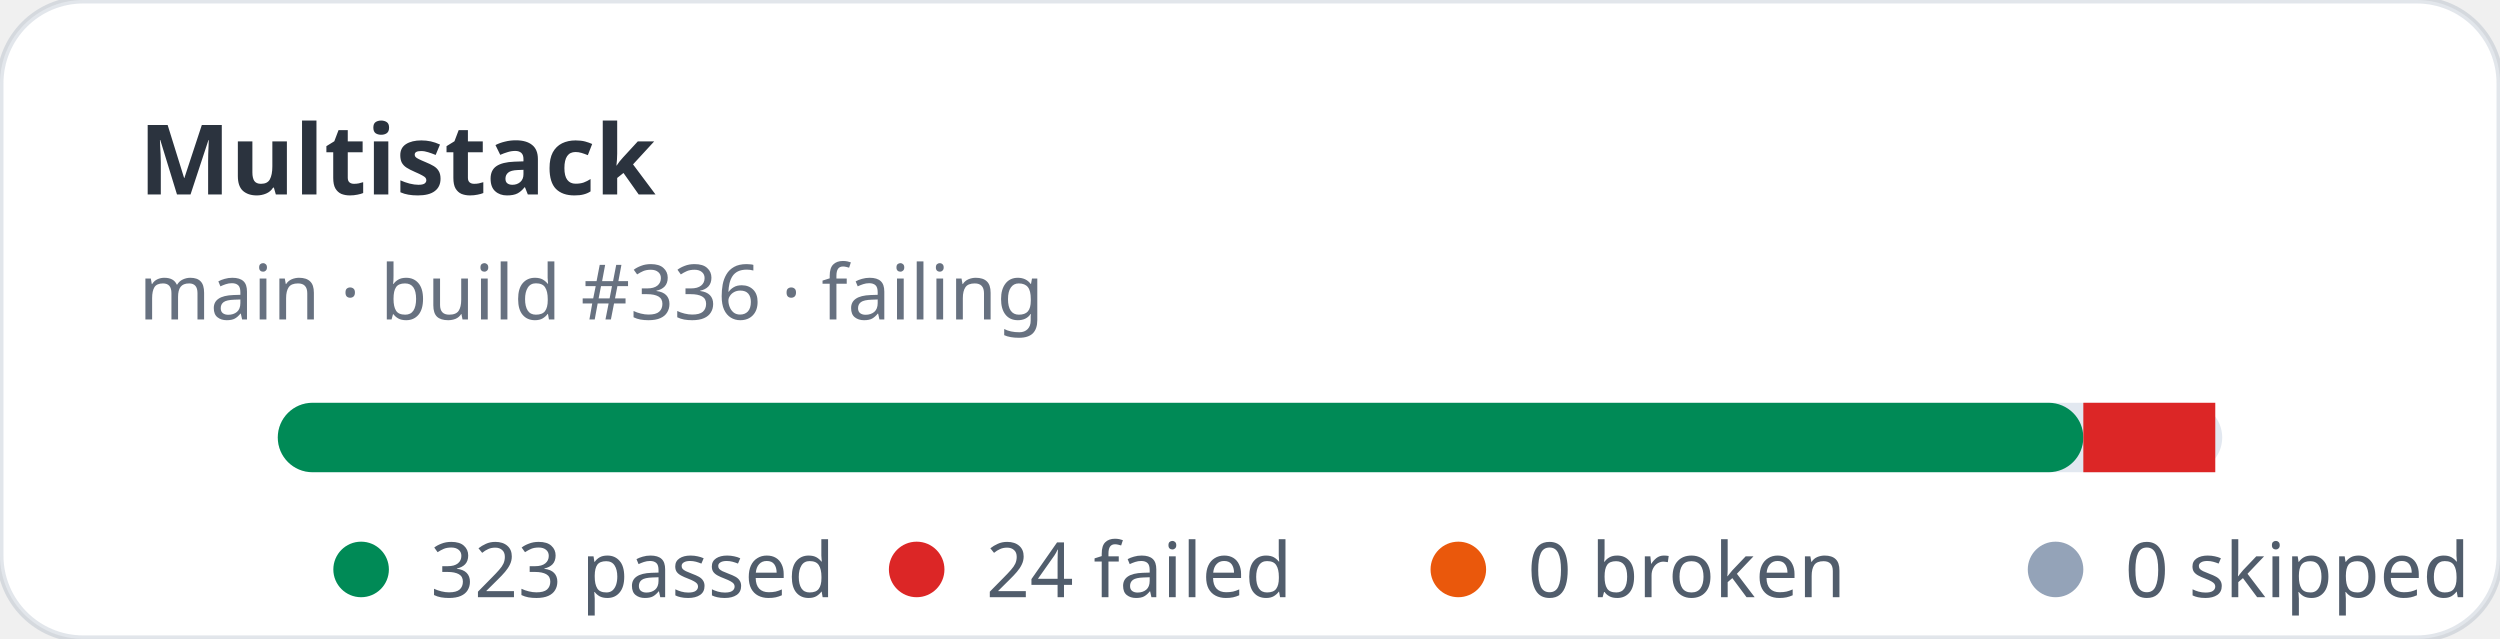
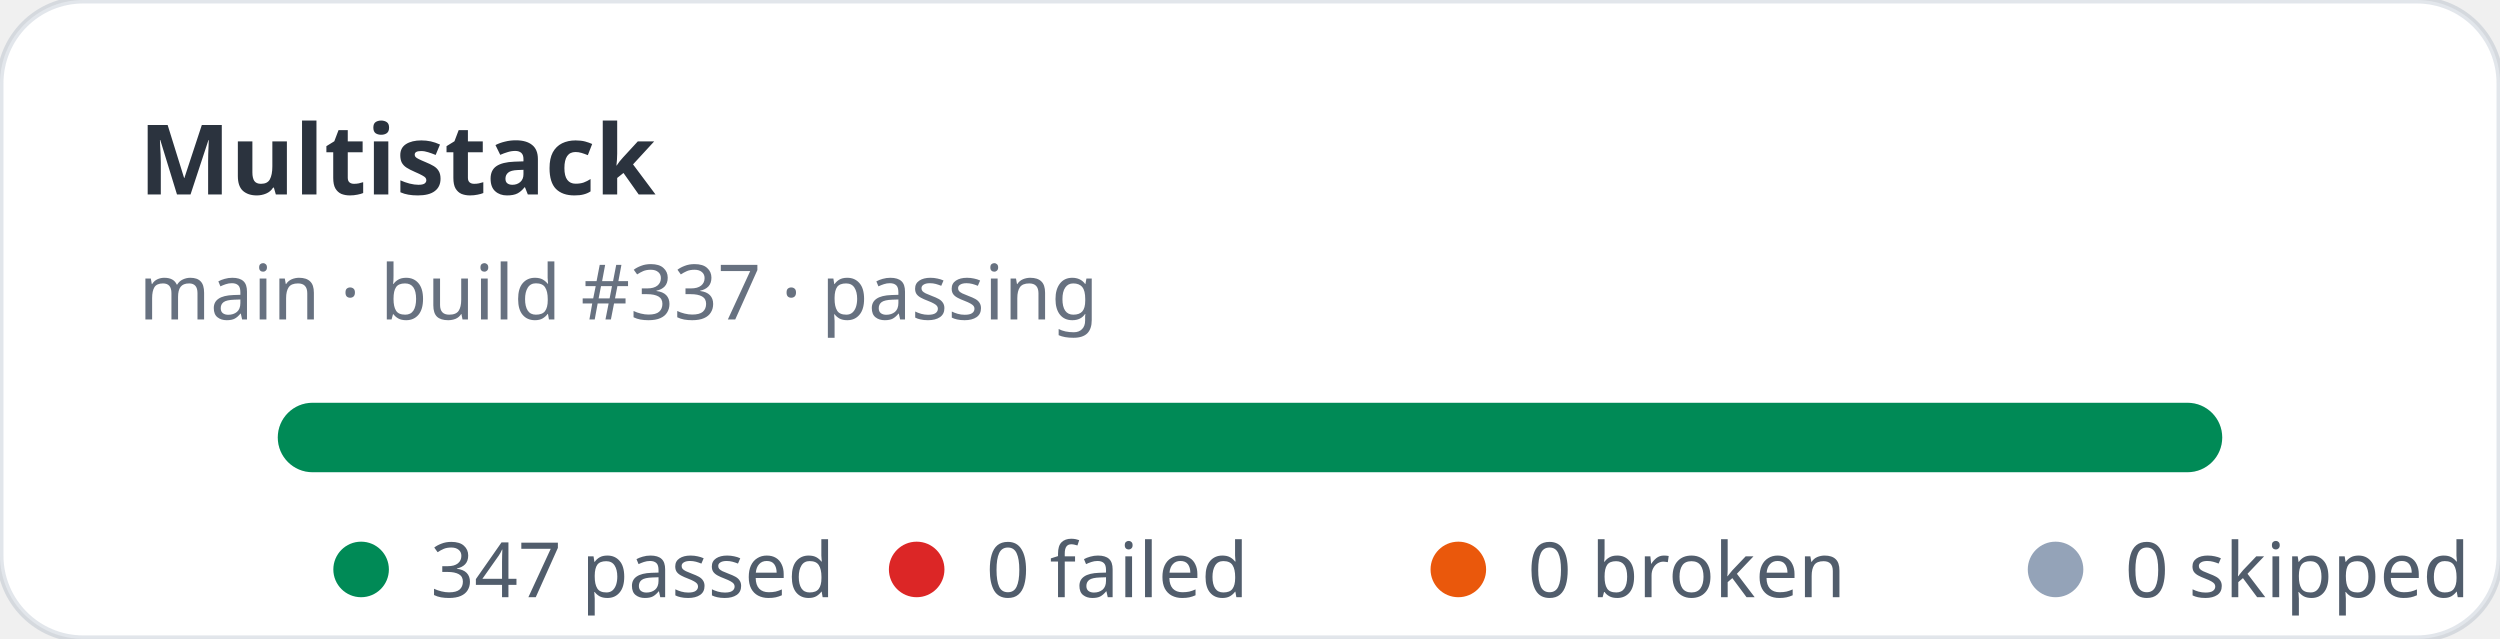
- <svg xmlns="http://www.w3.org/2000/svg" width="360" height="92" viewBox="0 0 360 92" role="img" aria-label="Multistack stats: 323 passed, 24 failed">
+ <svg xmlns="http://www.w3.org/2000/svg" width="360" height="92" viewBox="0 0 360 92" role="img" aria-label="Multistack stats: 347 passed, 0 failed">
  <rect width="360" height="92" rx="12" fill="#ffffff" stroke="rgba(11,48,86,0.12)" />
  <text x="20" y="28" fill="rgba(1,10,24,0.83)" font-family="ui-sans-serif,system-ui,sans-serif" font-size="14" font-weight="700">Multistack</text>
-   <text x="20" y="46" fill="rgba(2,19,44,0.6)" font-family="ui-sans-serif,system-ui,sans-serif" font-size="11">main · build #336 · failing</text>
+   <text x="20" y="46" fill="rgba(2,19,44,0.6)" font-family="ui-sans-serif,system-ui,sans-serif" font-size="11">main · build #337 · passing</text>
  <rect x="40" y="58" width="280" height="10" rx="5" fill="#e2e8f0" />
-   <rect x="40" y="58" width="260" height="10" rx="5" fill="#008a56" />
-   <rect x="300" y="58" width="19" height="10" fill="#dc2626" />
+   <rect x="40" y="58" width="280" height="10" rx="5" fill="#008a56" />
  <g font-family="ui-sans-serif,system-ui,sans-serif" font-size="11" fill="rgba(1,18,40,0.68)">
    <circle cx="52" cy="82" r="4" fill="#008a56" />
-     <text x="62" y="86">323 passed</text>
+     <text x="62" y="86">347 passed</text>
    <circle cx="132" cy="82" r="4" fill="#dc2626" />
-     <text x="142" y="86">24 failed</text>
+     <text x="142" y="86">0 failed</text>
    <circle cx="210" cy="82" r="4" fill="#ea580c" />
    <text x="220" y="86">0 broken</text>
    <circle cx="296" cy="82" r="4" fill="#94a3b8" />
    <text x="306" y="86">0 skipped</text>
  </g>
</svg>
